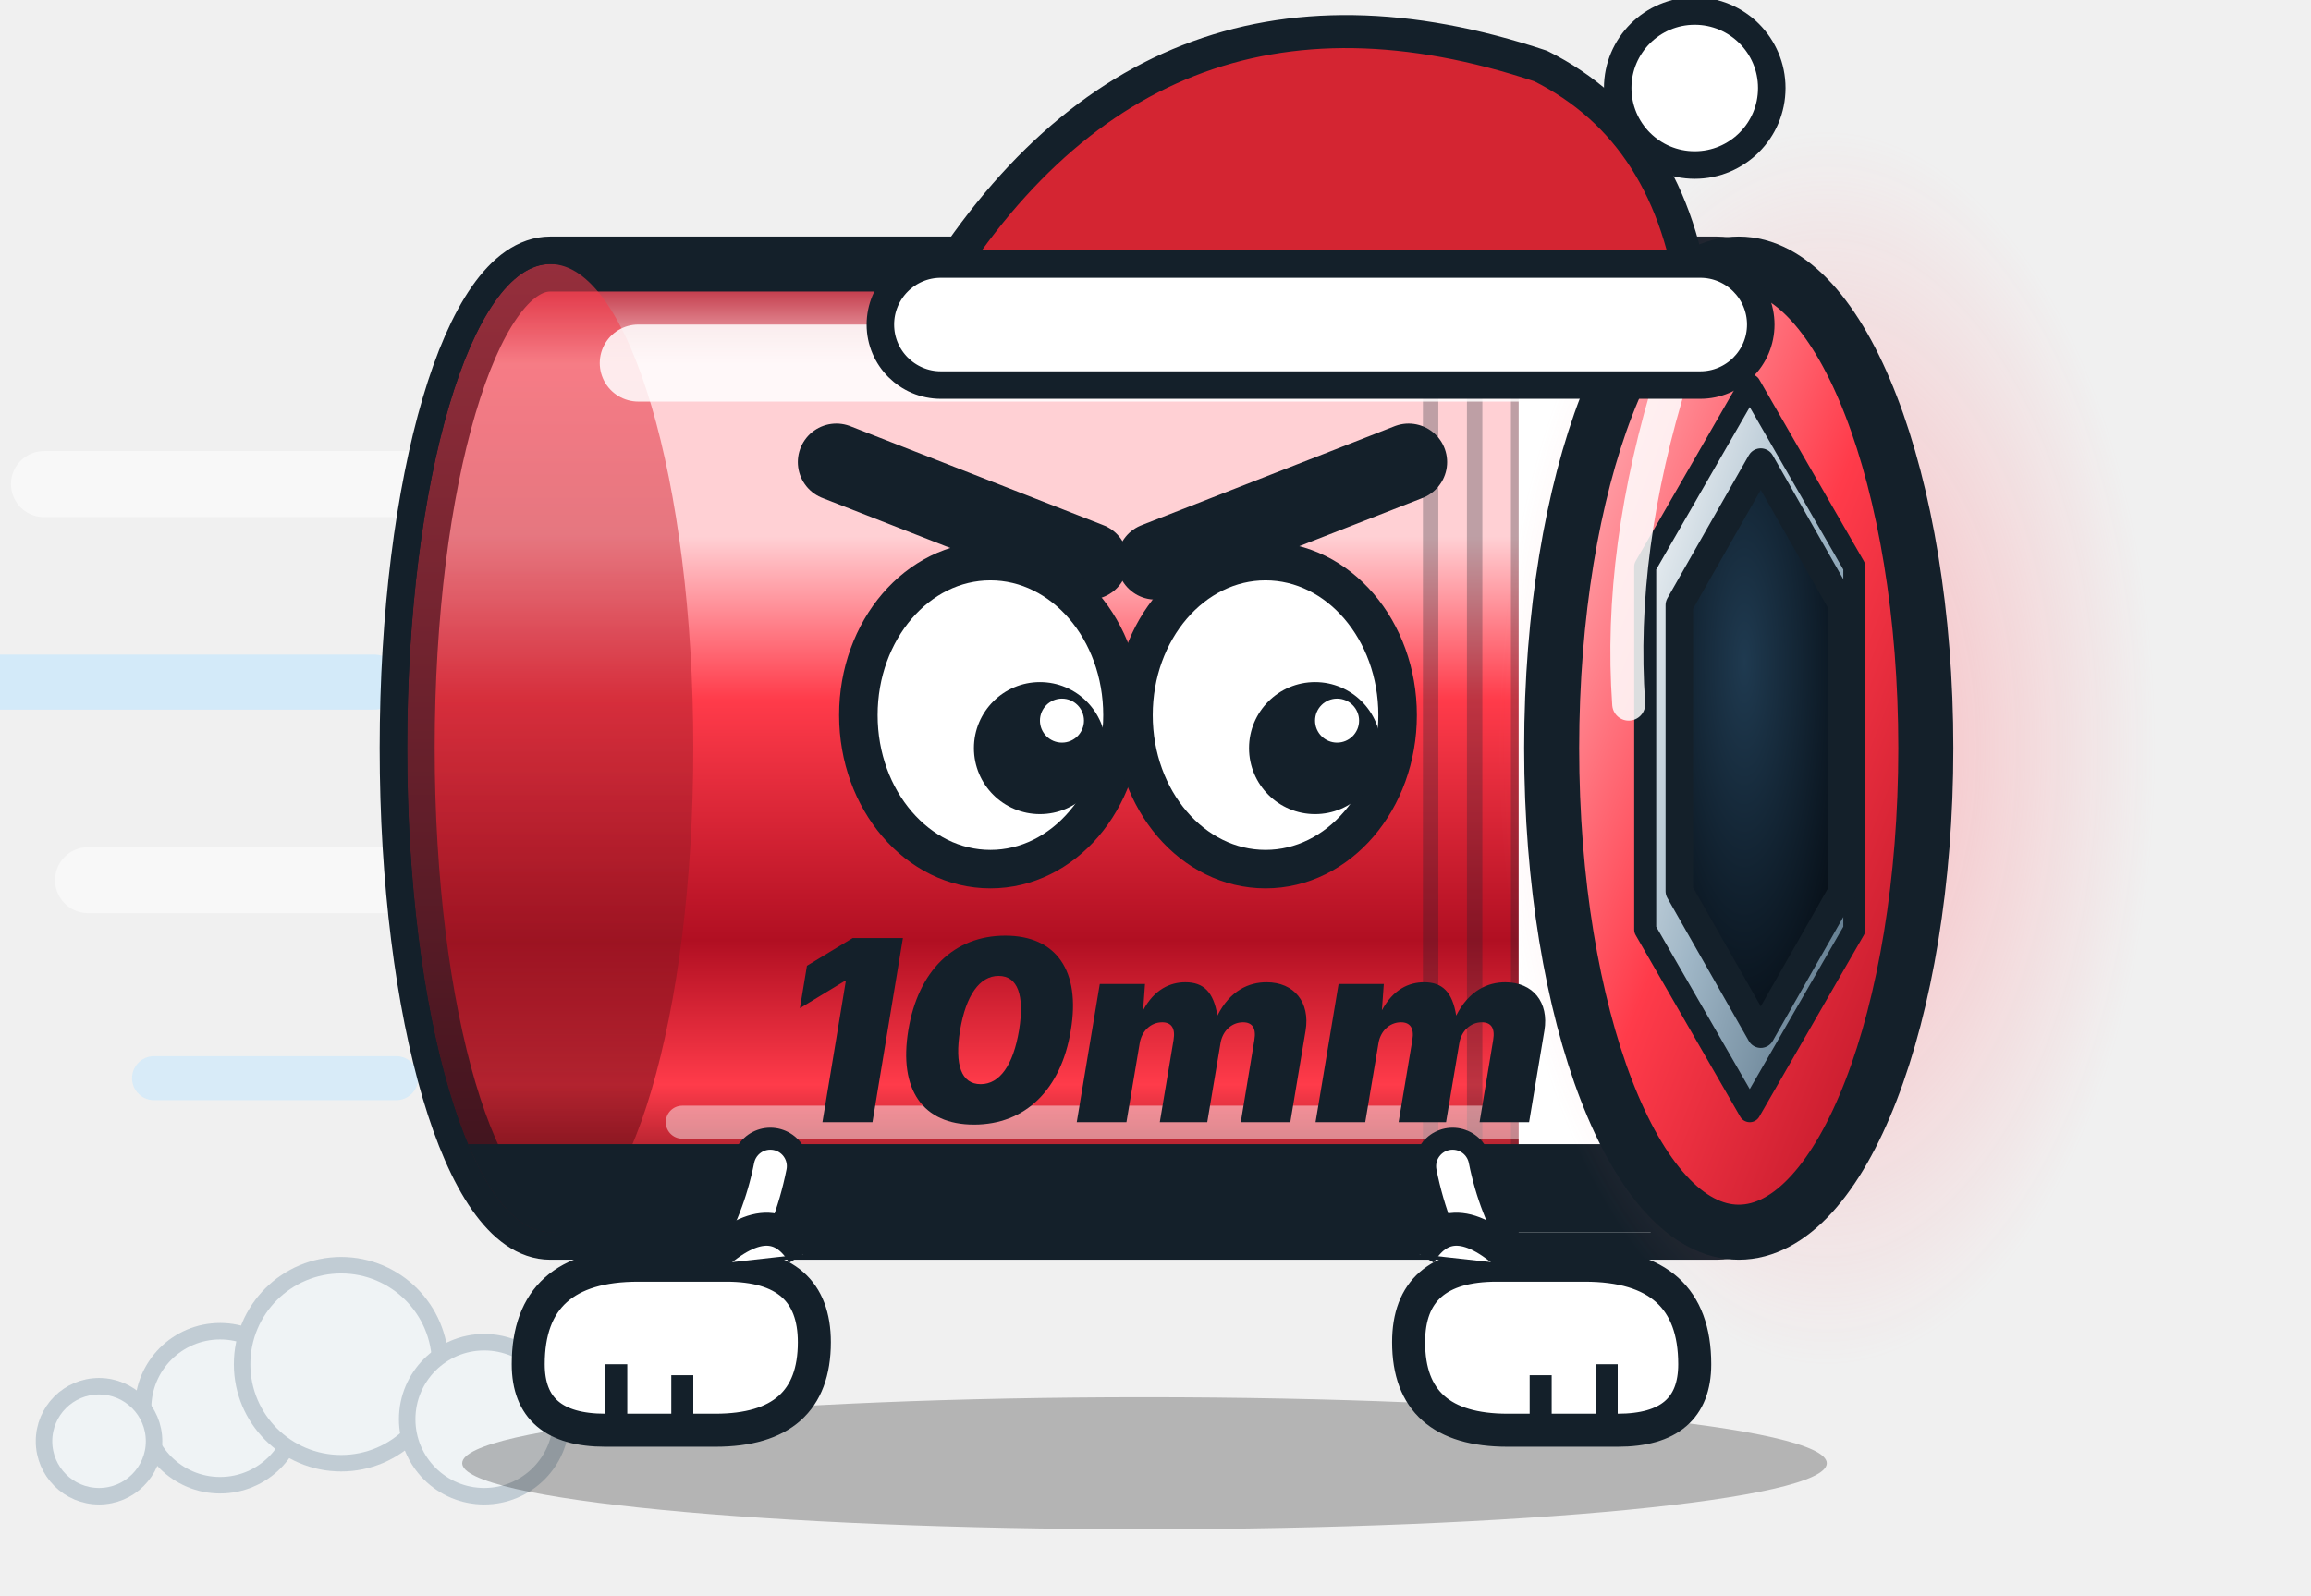
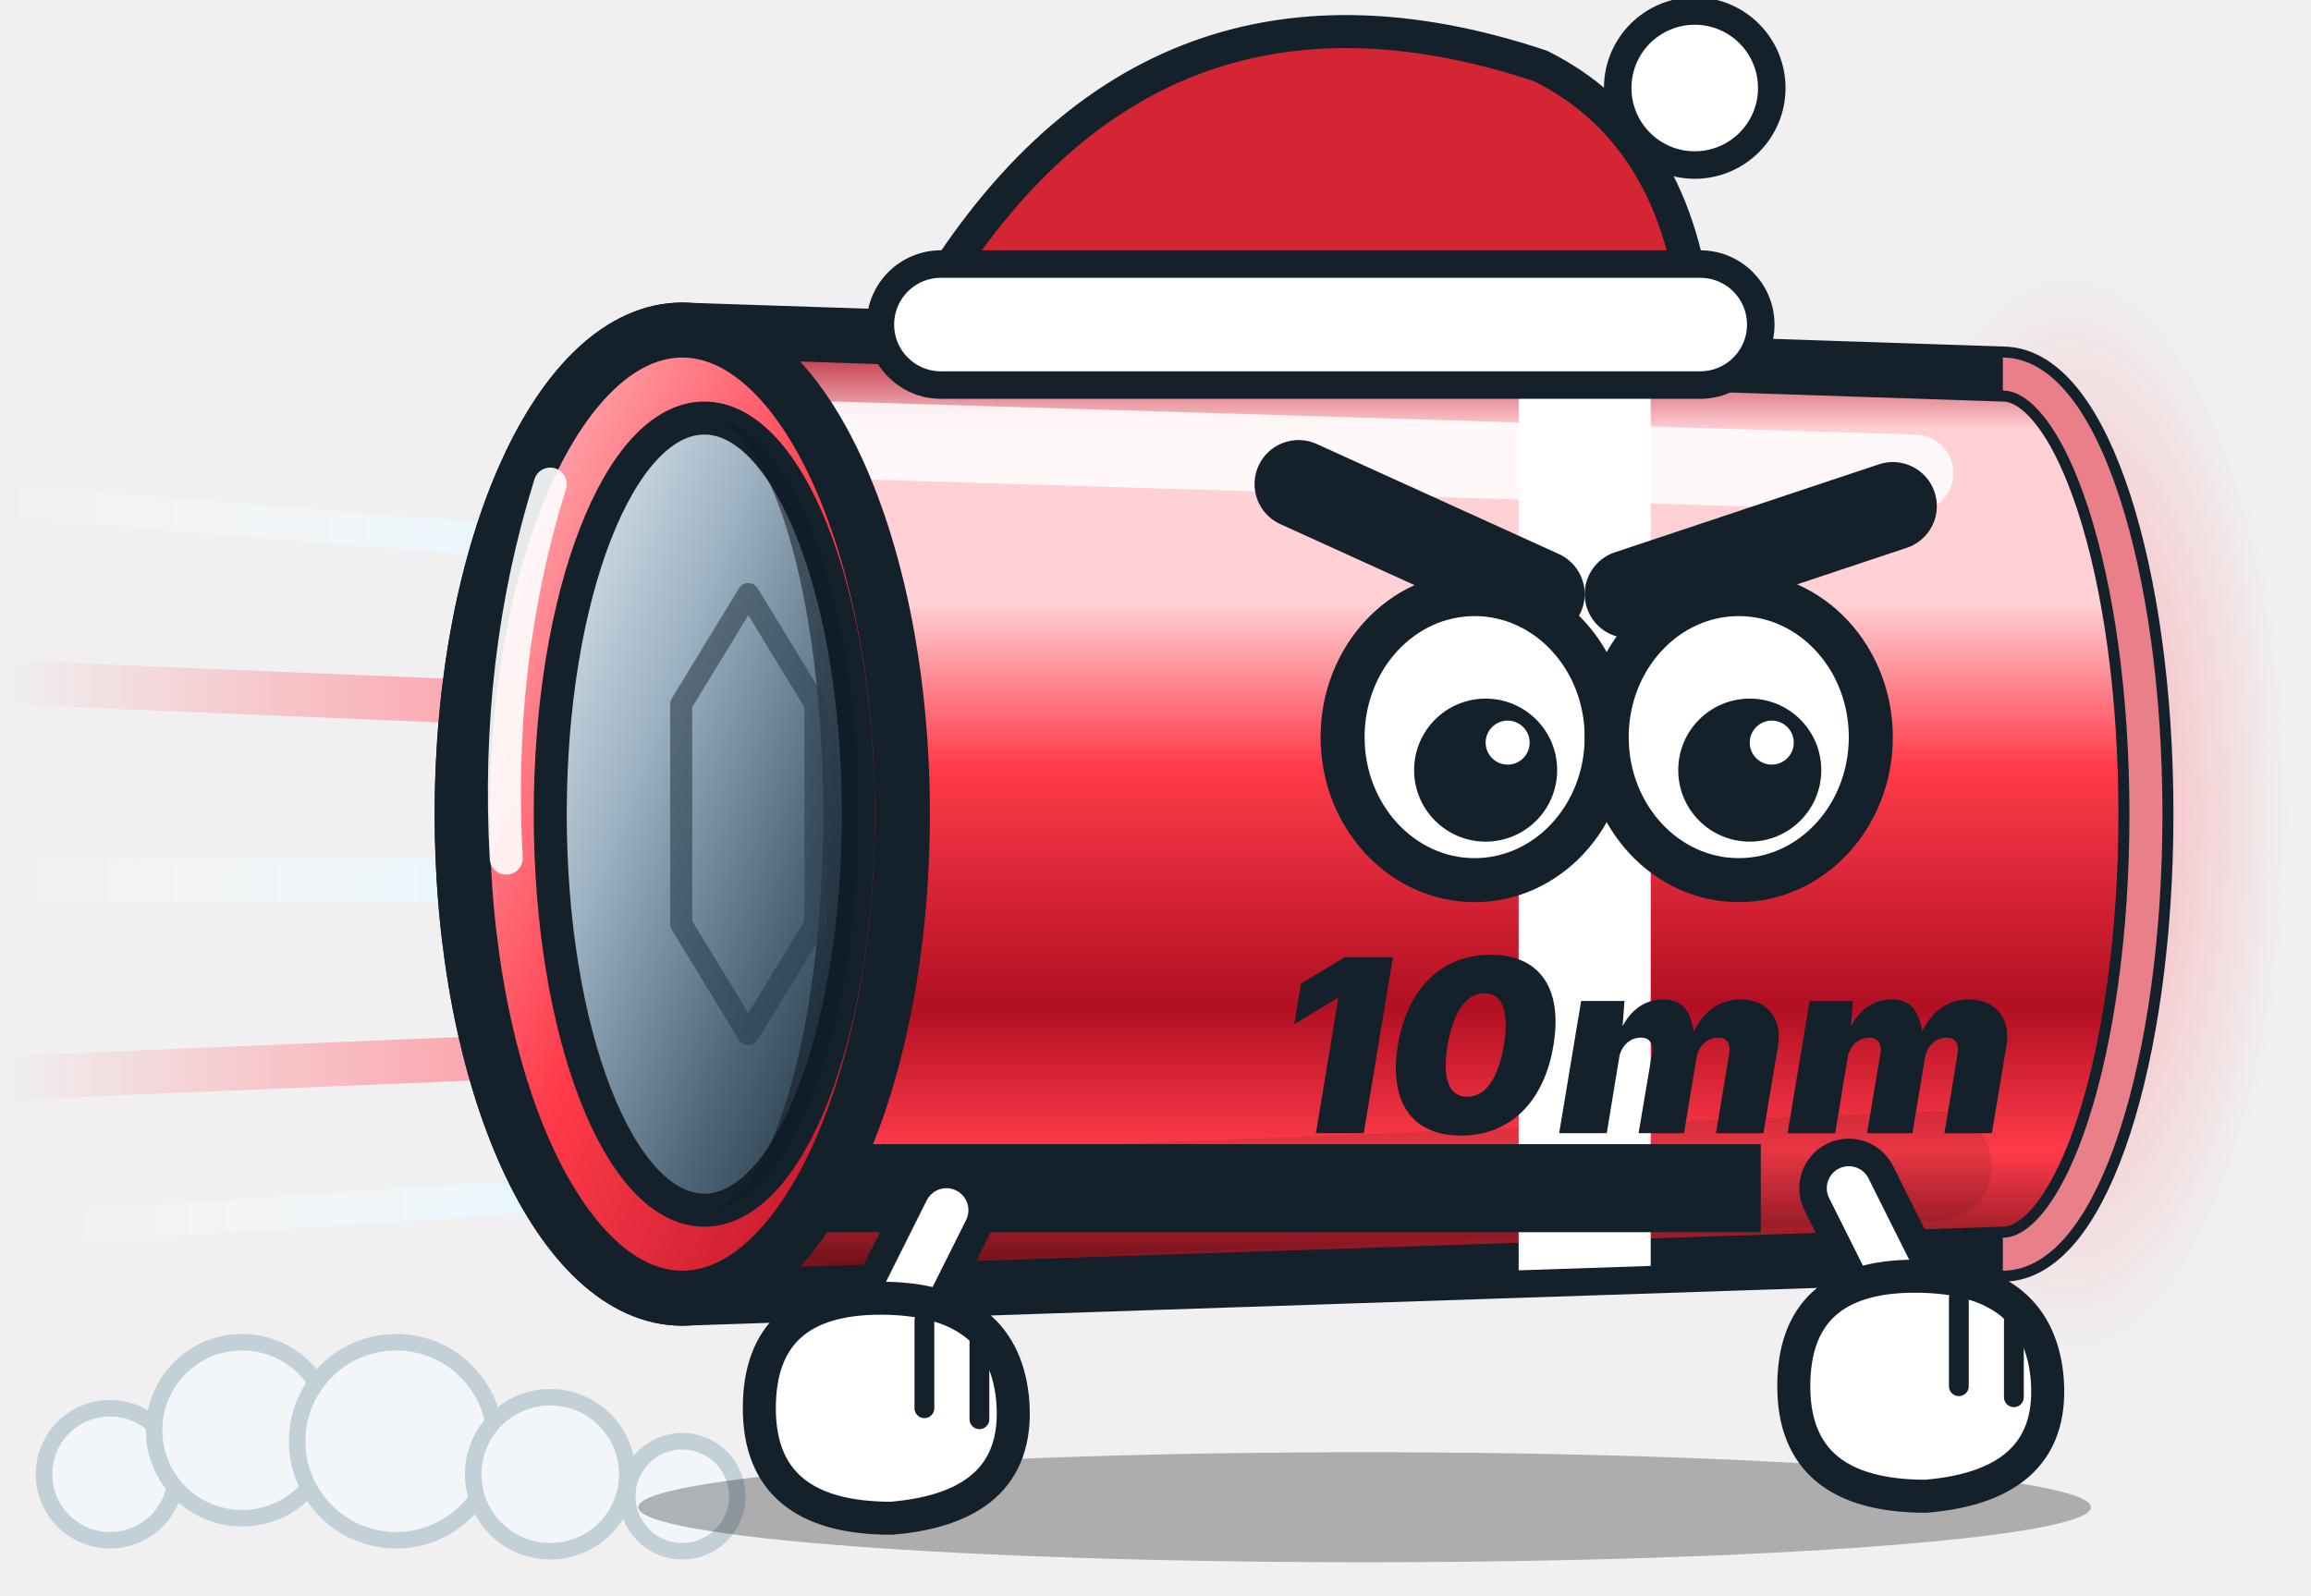
<svg xmlns="http://www.w3.org/2000/svg" viewBox="0 0 210 145">
  <defs>
    <linearGradient id="body" x2="0" y2="1">
      <stop offset="0" stop-color="#b10f22" />
      <stop offset="0.1" stop-color="#ffd0d4" />
      <stop offset="0.28" stop-color="#ffd0d4" />
      <stop offset="0.45" stop-color="#ff3b4a" />
      <stop offset="0.7" stop-color="#b10f22" />
      <stop offset="0.85" stop-color="#ff3b4a" />
      <stop offset="1" stop-color="#5a0710" />
    </linearGradient>
    <linearGradient id="face" x1="0" y1="0" x2="1" y2="1">
      <stop offset="0" stop-color="#ffd0d4" />
      <stop offset="0.5" stop-color="#ff3b4a" />
      <stop offset="1" stop-color="#b10f22" />
    </linearGradient>
    <linearGradient id="drive" x2="0" y2="1">
      <stop offset="0" stop-color="#ff3b4a" />
      <stop offset="1" stop-color="#5a0710" />
    </linearGradient>
-     <radialGradient id="hole" cx=".4" cy=".35" r=".8">
-       <stop stop-color="#1f3a50" />
-       <stop offset="1" stop-color="#03080e" />
-     </radialGradient>
+     <linearGradient id="hole" x1="0" y1="0" x2="1" y2="1">
+       <stop stop-color="#e8f2f8" />
+       <stop offset=".35" stop-color="#9fb4c4" />
+       <stop offset=".7" stop-color="#4c6578" />
+       <stop offset="1" stop-color="#1c2c38" />
+     </linearGradient>
    <linearGradient id="bevel" x1="0" y1="0" x2="1" y2="1">
      <stop stop-color="#ffffff" />
-       <stop offset=".5" stop-color="#9fb6c6" />
-       <stop offset="1" stop-color="#4f6a7e" />
+       <stop offset=".5" stop-color="#b8c8d4" />
+       <stop offset="1" stop-color="#6f879a" />
    </linearGradient>
    <radialGradient id="fglow" cx=".5" cy=".5" r=".5">
-       <stop stop-color="#ff8a94" stop-opacity=".55" />
+       <stop stop-color="#ff8a94" stop-opacity=".7" />
      <stop offset="1" stop-color="#ff8a94" stop-opacity="0" />
    </radialGradient>
+     <linearGradient id="streak" x2="1" y2="0">
+       <stop stop-color="#ffffff" stop-opacity="0" />
+       <stop offset="1" stop-color="#e6f6ff" stop-opacity=".95" />
+     </linearGradient>
+     <linearGradient id="streakb" x2="1" y2="0">
+       <stop stop-color="#ff8a94" stop-opacity="0" />
+       <stop offset="1" stop-color="#ff8a94" stop-opacity=".8" />
+     </linearGradient>
    <clipPath id="bodyclip">
-       <path d="M50 24 H156 A16 44 0 0 1 156 112 H50 A13 44 0 0 1 50 24Z" />
+       <path d="M62 30 L182 34 A13 40 0 0 1 182 114 L62 118 A20 44 0 0 1 62 30Z" />
    </clipPath>
  </defs>
-   <g stroke-linecap="round" fill="none">
-     <path d="M4 44 H40" stroke="#ffffff" stroke-width="6" opacity=".55" />
-     <path d="M0 62 H34" stroke="#bfe6ff" stroke-width="5" opacity=".6" />
-     <path d="M8 80 H38" stroke="#ffffff" stroke-width="6" opacity=".5" />
-     <path d="M14 98 H36" stroke="#bfe6ff" stroke-width="4" opacity=".5" />
+   <path d="M0 44 L50 48 L50 51 L0 47Z" fill="url(#streak)" />
+   <path d="M0 60 L48 62 L48 66 L0 64Z" fill="url(#streakb)" />
+   <path d="M2 78 L46 78 L46 82 L2 82Z" fill="url(#streak)" />
+   <path d="M0 96 L48 94 L48 98 L0 100Z" fill="url(#streakb)" />
+   <path d="M6 110 L52 107 L52 110 L6 113Z" fill="url(#streak)" />
+   <g fill="#f2f6f9" stroke="#c4d0d8" stroke-width="1.5">
+     <circle cx="10" cy="134" r="6" />
+     <circle cx="22" cy="130" r="8" />
+     <circle cx="36" cy="131" r="9" />
+     <circle cx="50" cy="134" r="7" />
+     <circle cx="62" cy="136" r="5" />
  </g>
-   <g fill="#eef3f6" stroke="#b9c6cf" stroke-width="1.5" opacity=".85">
-     <circle cx="20" cy="128" r="7" />
-     <circle cx="31" cy="124" r="9" />
-     <circle cx="44" cy="129" r="7" />
-     <circle cx="9" cy="131" r="5" />
-   </g>
-   <ellipse cx="104" cy="133" rx="62" ry="6" fill="#000" opacity=".25" />
-   <path d="M50 24 H156 A16 44 0 0 1 156 112 H50 A13 44 0 0 1 50 24Z" fill="url(#body)" stroke="#14202a" stroke-width="5" stroke-linejoin="round" />
+   <ellipse cx="124" cy="137" rx="66" ry="5" fill="#000" opacity=".28" />
+   <ellipse cx="188" cy="74" rx="20" ry="50" fill="url(#fglow)" />
+   <path d="M62 30 L182 34 A13 40 0 0 1 182 114 L62 118 A20 44 0 0 1 62 30Z" fill="url(#body)" stroke="#14202a" stroke-width="5" stroke-linejoin="round" />
  <g clip-path="url(#bodyclip)">
-     <ellipse cx="50" cy="68" rx="13" ry="44" fill="url(#drive)" opacity=".55" />
-     <g stroke="#14202a" stroke-width="1.4" opacity=".28">
-       <path d="M130 24 V112" />
-       <path d="M134 24 V112" />
-       <path d="M138 24 V112" />
-       <path d="M142 24 V112" />
-       <path d="M146 24 V112" />
-     </g>
-     <path d="M58 33 H150" stroke="#fff" stroke-width="7" stroke-linecap="round" opacity=".85" />
-     <path d="M62 102 H146" stroke="#fff" stroke-width="3" stroke-linecap="round" opacity=".45" />
+     <path d="M76 40 L174 43" stroke="#fff" stroke-width="7" stroke-linecap="round" opacity=".85" />
+     <path d="M76 110 L176 106" stroke="#000" stroke-width="10" stroke-linecap="round" opacity=".09" />
    <rect x="138" y="20" width="12" height="96" fill="#fff" />
    <rect x="40" y="104" width="120" height="8" fill="#14202a" />
  </g>
-   <ellipse cx="166" cy="68" rx="30" ry="56" fill="url(#fglow)" />
-   <ellipse cx="158" cy="68" rx="17" ry="44" fill="url(#face)" stroke="#14202a" stroke-width="5" />
-   <polygon points="159.0,101.0 149.5,84.5 149.5,51.5 159.0,35.0 168.5,51.5 168.5,84.5" fill="url(#bevel)" stroke="#14202a" stroke-width="2" stroke-linejoin="round" />
-   <polygon points="160.0,94.0 152.6,81.0 152.6,55.0 160.0,42.0 167.4,55.0 167.4,81.0" fill="url(#hole)" stroke="#14202a" stroke-width="2.5" stroke-linejoin="round" />
-   <path d="M152 34 Q147 50 148 64" stroke="#fff" stroke-width="3" fill="none" stroke-linecap="round" opacity=".85" />
-   <path d="M76 42 L99 51" stroke="#14202a" stroke-width="7" stroke-linecap="round" />
-   <path d="M128 42 L105 51" stroke="#14202a" stroke-width="7" stroke-linecap="round" />
-   <ellipse cx="90" cy="65" rx="12" ry="14" fill="#fff" stroke="#14202a" stroke-width="3.5" />
-   <ellipse cx="115" cy="65" rx="12" ry="14" fill="#fff" stroke="#14202a" stroke-width="3.5" />
-   <circle cx="94.5" cy="68" r="6" fill="#14202a" />
-   <circle cx="119.5" cy="68" r="6" fill="#14202a" />
-   <circle cx="96.5" cy="65.5" r="2" fill="#fff" />
-   <circle cx="121.5" cy="65.5" r="2" fill="#fff" />
-   <text x="71" y="102" font-family="Inter,Arial,sans-serif" font-size="23" font-style="italic" font-weight="900" fill="#14202a">10mm</text>
-   <g stroke="#14202a" stroke-width="3" stroke-linejoin="round" fill="#ffffff">
-     <g transform="translate(70 112) scale(1 1)">
-       <path d="M0 -6 q-2 10 -10 16" fill="none" stroke="#14202a" stroke-width="7" stroke-linecap="round" />
-       <path d="M0 -6 q-2 10 -10 16" fill="none" stroke="#ffffff" stroke-width="3" stroke-linecap="round" />
-       <path d="M-22 12 q0 -9 10 -9 h8 q8 0 8 7 q0 8 -9 8 h-10 q-7 0 -7 -6z" fill="#ffffff" />
-       <path d="M-6 3 q6 -6 9 -1" fill="#ffffff" />
-       <path d="M-14 18 v-6 M-8 18 v-5" stroke-width="2" />
-     </g>
-     <g transform="translate(132 112) scale(-1 1)">
-       <path d="M0 -6 q-2 10 -10 16" fill="none" stroke="#14202a" stroke-width="7" stroke-linecap="round" />
-       <path d="M0 -6 q-2 10 -10 16" fill="none" stroke="#ffffff" stroke-width="3" stroke-linecap="round" />
-       <path d="M-22 12 q0 -9 10 -9 h8 q8 0 8 7 q0 8 -9 8 h-10 q-7 0 -7 -6z" fill="#ffffff" />
-       <path d="M-6 3 q6 -6 9 -1" fill="#ffffff" />
-       <path d="M-14 18 v-6 M-8 18 v-5" stroke-width="2" />
-     </g>
+   <path d="M182 34 A13 40 0 0 1 182 114" fill="none" stroke="#ff8a94" stroke-width="3" opacity=".9" />
+   <ellipse cx="62" cy="74" rx="20" ry="44" fill="url(#face)" stroke="#14202a" stroke-width="5" />
+   <ellipse cx="64" cy="74" rx="14" ry="36" fill="url(#hole)" stroke="#14202a" stroke-width="3" />
+   <path d="M64 38 A14 36 0 0 1 64 110 A9 30 0 0 0 64 38Z" fill="#0d1a24" opacity=".55" />
+   <polygon points="68.0,94.0 61.9,84.0 61.9,64.0 68.0,54.0 74.1,64.0 74.1,84.0" fill="none" stroke="#2a3e4c" stroke-width="2" stroke-linejoin="round" opacity=".6" />
+   <path d="M50 44 Q45 60 46 78" stroke="#fff" stroke-width="3" fill="none" stroke-linecap="round" opacity=".9" />
+   <path d="M118 44 L140 54" stroke="#14202a" stroke-width="8" stroke-linecap="round" />
+   <path d="M172 46 L148 54" stroke="#14202a" stroke-width="8" stroke-linecap="round" />
+   <ellipse cx="134" cy="67" rx="12" ry="13" fill="#fff" stroke="#14202a" stroke-width="4" />
+   <ellipse cx="158" cy="67" rx="12" ry="13" fill="#fff" stroke="#14202a" stroke-width="4" />
+   <circle cx="135" cy="70" r="6.5" fill="#14202a" />
+   <circle cx="159" cy="70" r="6.5" fill="#14202a" />
+   <circle cx="137" cy="67.5" r="2" fill="#fff" />
+   <circle cx="161" cy="67.5" r="2" fill="#fff" />
+   <text x="116" y="103" font-family="Inter,Arial,sans-serif" font-size="22" font-style="italic" font-weight="900" fill="#14202a">10mm</text>
+   <path d="M86 110 L80 122" stroke="#14202a" stroke-width="9" stroke-linecap="round" />
+   <path d="M86 110 L80 122" stroke="#fff" stroke-width="4" stroke-linecap="round" />
+   <g stroke="#14202a" stroke-width="3" stroke-linejoin="round">
+     <path d="M69 128 q0 -10 11 -10 q11 0 12 9 q1 10 -11 11 q-12 0 -12 -10z" fill="#fff" />
  </g>
+   <path d="M84 120 v8 M89 122 v7" stroke="#14202a" stroke-width="1.8" stroke-linecap="round" />
+   <path d="M74 123 q3 -3 7 -2" stroke="#fff" stroke-width="2" fill="none" opacity=".9" />
+   <path d="M168 108 L174 120" stroke="#14202a" stroke-width="9" stroke-linecap="round" />
+   <path d="M168 108 L174 120" stroke="#fff" stroke-width="4" stroke-linecap="round" />
+   <g stroke="#14202a" stroke-width="3" stroke-linejoin="round">
+     <path d="M163 126 q0 -10 11 -10 q11 0 12 9 q1 10 -11 11 q-12 0 -12 -10z" fill="#fff" />
+   </g>
+   <path d="M178 118 v8 M183 120 v7" stroke="#14202a" stroke-width="1.8" stroke-linecap="round" />
+   <path d="M168 121 q3 -3 7 -2" stroke="#fff" stroke-width="2" fill="none" opacity=".9" />
  <g transform="translate(0 2)">
    <path d="M84 26 Q104 -8 140 4 Q152 10 154 26Z" fill="#d42532" stroke="#14202a" stroke-width="3" stroke-linejoin="round" />
    <rect x="80" y="22" width="80" height="11" rx="5.5" fill="#fff" stroke="#14202a" stroke-width="2.5" />
    <circle cx="154" cy="6" r="7" fill="#fff" stroke="#14202a" stroke-width="2.5" />
  </g>
</svg>
